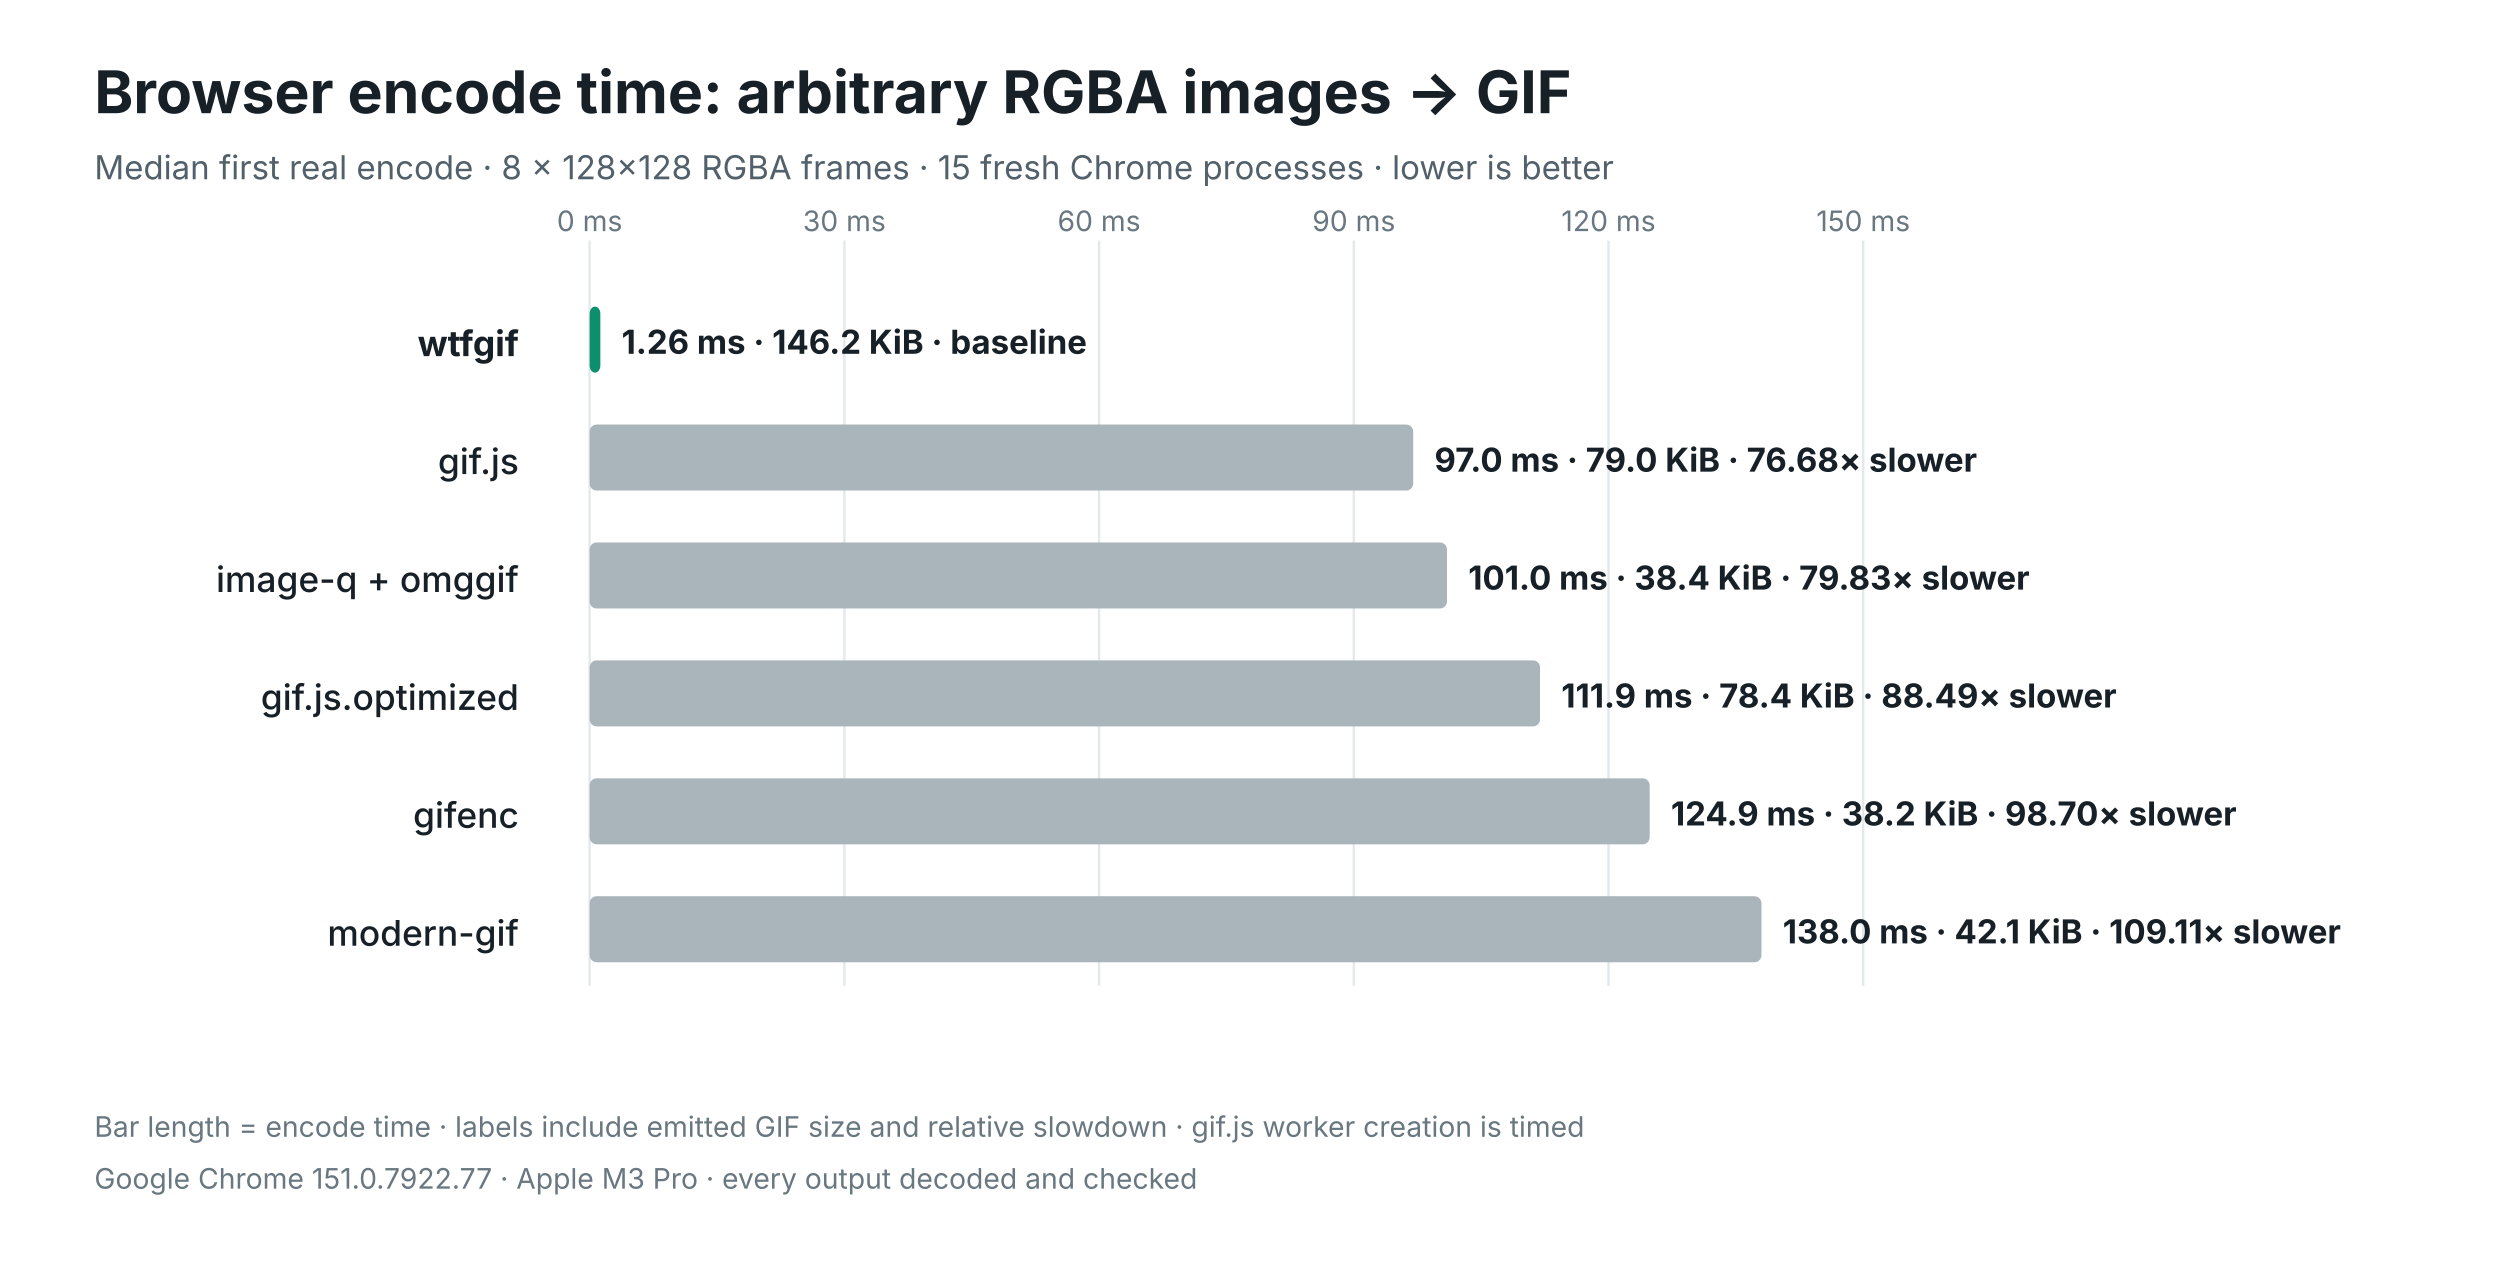
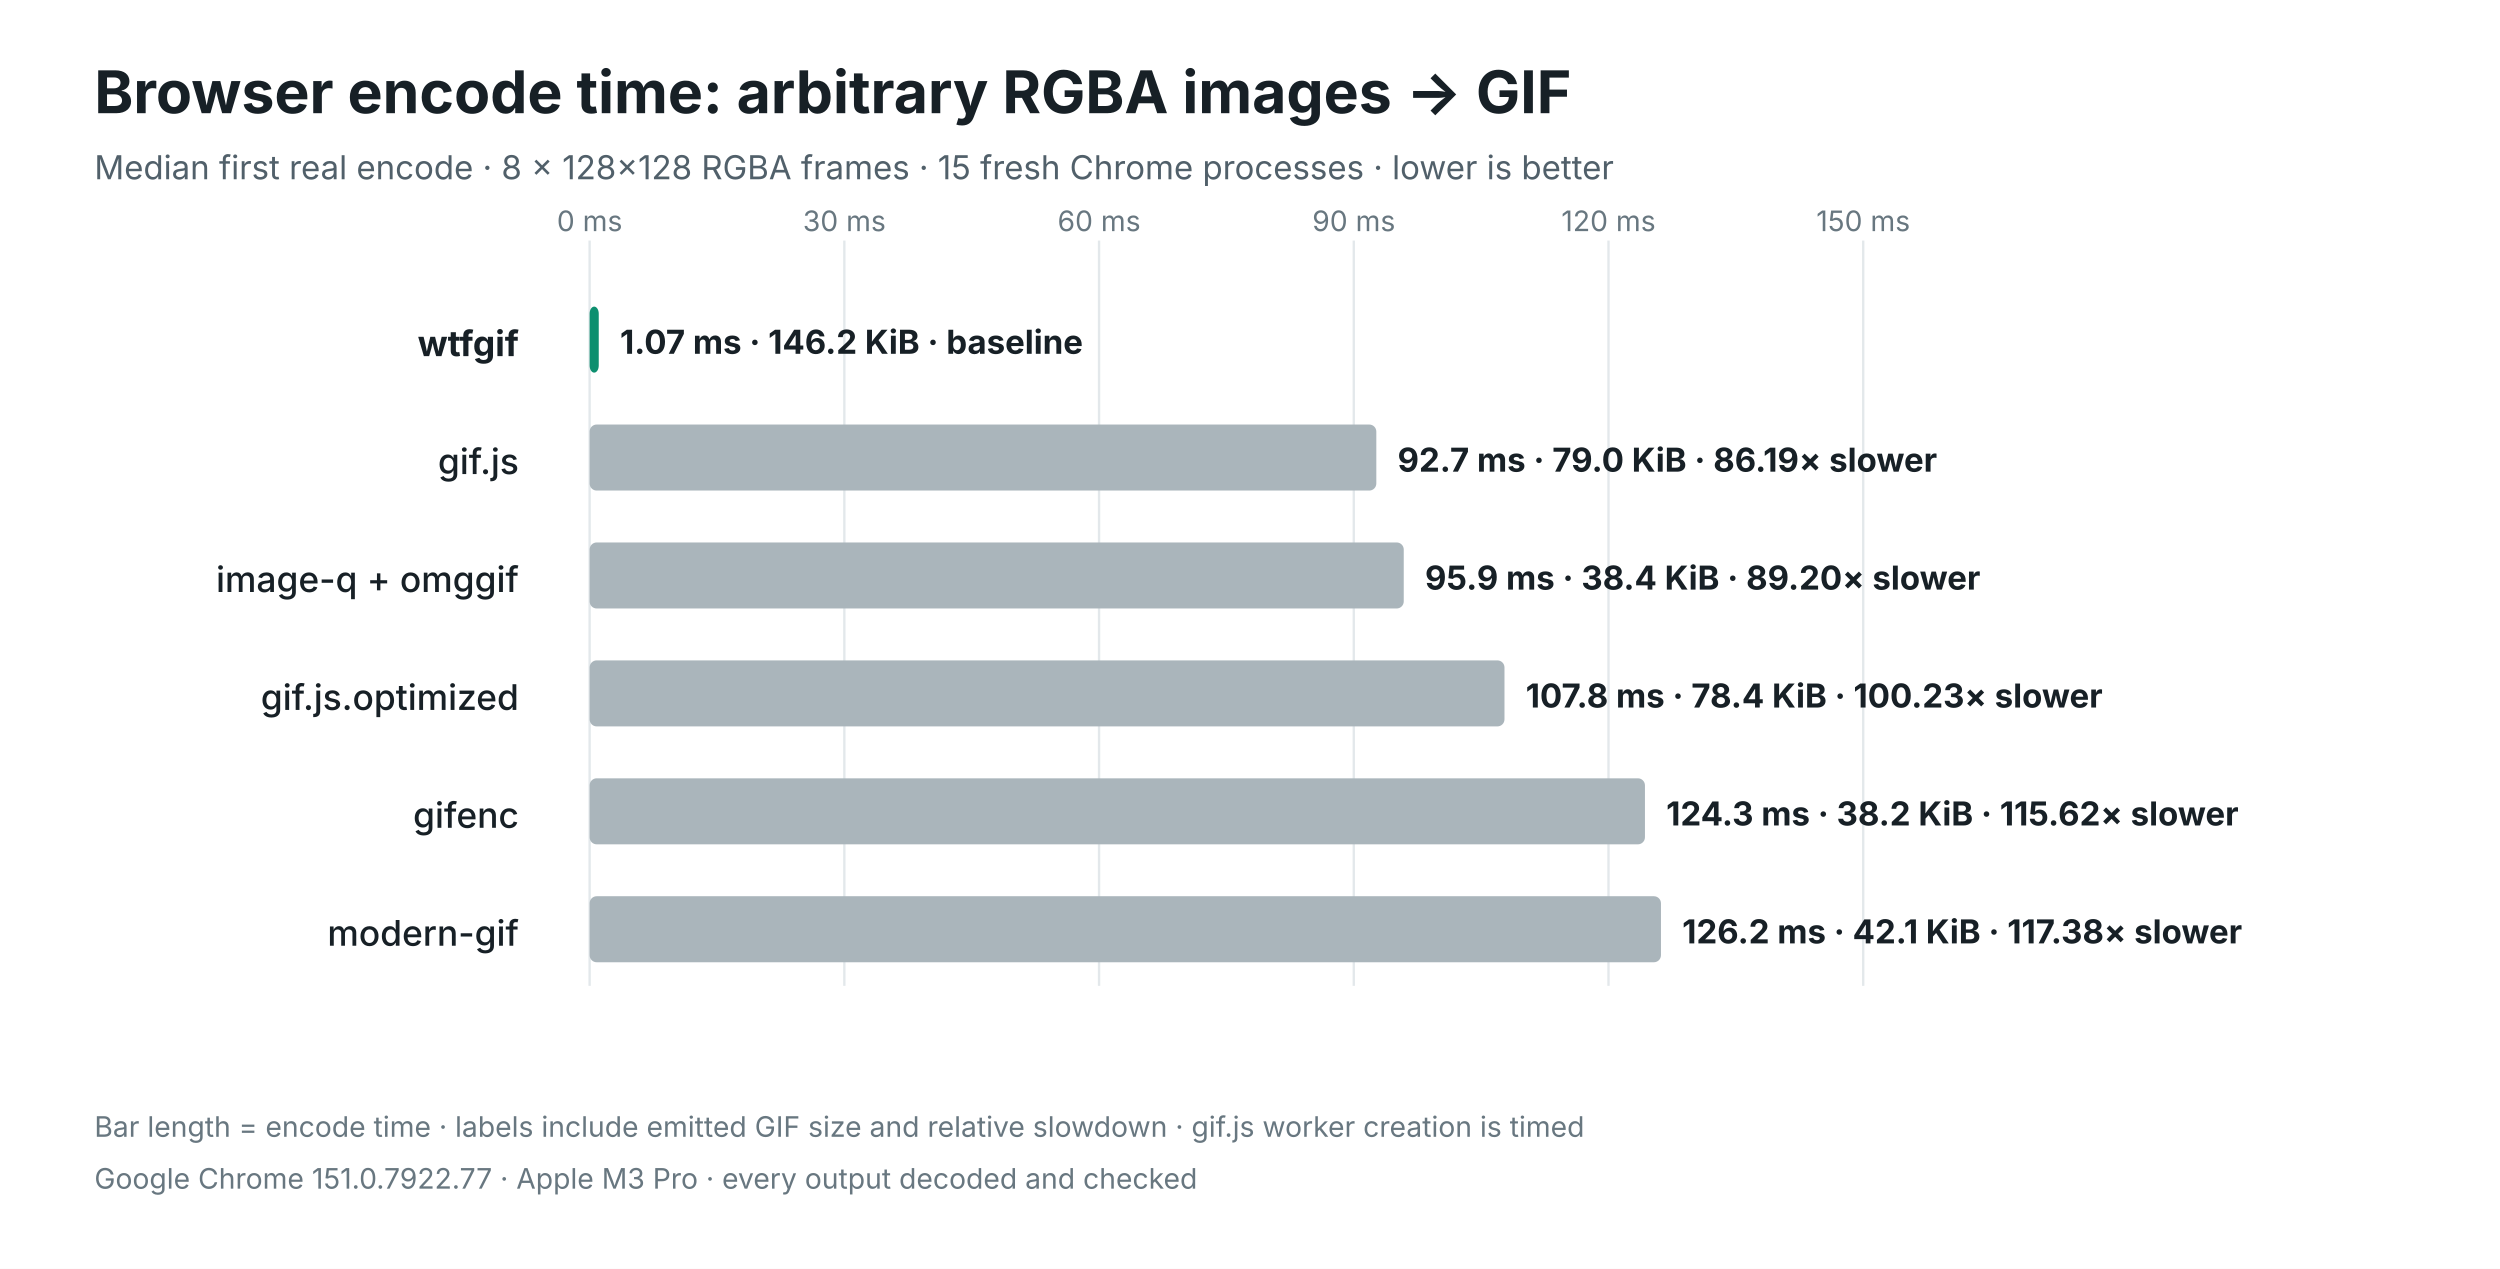
<svg xmlns="http://www.w3.org/2000/svg" width="1060" height="538" viewBox="0 0 1060 538" role="img" aria-labelledby="title desc">
  <rect width="100%" height="100%" fill="#ffffff" />
  <g font-family="ui-sans-serif, -apple-system, BlinkMacSystemFont, Segoe UI, sans-serif" fill="#172026">
    <text x="40" y="48" font-size="25" font-weight="700">Browser encode time: arbitrary RGBA images → GIF</text>
    <text x="40" y="76" font-size="14" fill="#51606a">Median first real encode · 8 × 128×128 RGBA frames · 15 fresh Chrome processes · lower is better</text>
    <line x1="250" y1="102" x2="250" y2="418" stroke="#e3e8eb" stroke-width="1" />
    <text x="250" y="98" text-anchor="middle" font-size="12" fill="#687780">0 ms</text>
    <line x1="358" y1="102" x2="358" y2="418" stroke="#e3e8eb" stroke-width="1" />
    <text x="358" y="98" text-anchor="middle" font-size="12" fill="#687780">30 ms</text>
    <line x1="466" y1="102" x2="466" y2="418" stroke="#e3e8eb" stroke-width="1" />
    <text x="466" y="98" text-anchor="middle" font-size="12" fill="#687780">60 ms</text>
    <line x1="574" y1="102" x2="574" y2="418" stroke="#e3e8eb" stroke-width="1" />
    <text x="574" y="98" text-anchor="middle" font-size="12" fill="#687780">90 ms</text>
    <line x1="682" y1="102" x2="682" y2="418" stroke="#e3e8eb" stroke-width="1" />
    <text x="682" y="98" text-anchor="middle" font-size="12" fill="#687780">120 ms</text>
    <line x1="790" y1="102" x2="790" y2="418" stroke="#e3e8eb" stroke-width="1" />
    <text x="790" y="98" text-anchor="middle" font-size="12" fill="#687780">150 ms</text>
    <text x="220" y="151" text-anchor="end" font-size="15" font-weight="700">wtfgif</text>
-     <rect x="250" y="130" width="4.55" height="28" rx="3" fill="#0d8f6f" />
-     <text x="263.55" y="150" text-anchor="start" font-size="14" font-weight="700" fill="#172026">1.26 ms · 146.2 KiB · baseline</text>
+     <rect x="250" y="130" width="3.87" height="28" rx="3" fill="#0d8f6f" />
+     <text x="262.87" y="150" text-anchor="start" font-size="14" font-weight="700" fill="#172026">1.07 ms · 146.2 KiB · baseline</text>
    <text x="220" y="201" text-anchor="end" font-size="15" font-weight="500">gif.js</text>
-     <rect x="250" y="180" width="349.2" height="28" rx="3" fill="#aab5bb" />
-     <text x="608.2" y="200" text-anchor="start" font-size="14" font-weight="700" fill="#172026">97.0 ms · 79.0 KiB · 76.68× slower</text>
+     <rect x="250" y="180" width="333.56" height="28" rx="3" fill="#aab5bb" />
+     <text x="592.56" y="200" text-anchor="start" font-size="14" font-weight="700" fill="#172026">92.7 ms · 79.0 KiB · 86.19× slower</text>
    <text x="220" y="251" text-anchor="end" font-size="15" font-weight="500">image-q + omggif</text>
-     <rect x="250" y="230" width="363.53" height="28" rx="3" fill="#aab5bb" />
-     <text x="622.53" y="250" text-anchor="start" font-size="14" font-weight="700" fill="#172026">101.0 ms · 38.4 KiB · 79.83× slower</text>
+     <rect x="250" y="230" width="345.19" height="28" rx="3" fill="#aab5bb" />
+     <text x="604.19" y="250" text-anchor="start" font-size="14" font-weight="700" fill="#172026">95.9 ms · 38.4 KiB · 89.20× slower</text>
    <text x="220" y="301" text-anchor="end" font-size="15" font-weight="500">gif.js.optimized</text>
-     <rect x="250" y="280" width="402.98" height="28" rx="3" fill="#aab5bb" />
-     <text x="661.98" y="300" text-anchor="start" font-size="14" font-weight="700" fill="#172026">111.9 ms · 78.4 KiB · 88.49× slower</text>
+     <rect x="250" y="280" width="387.9" height="28" rx="3" fill="#aab5bb" />
+     <text x="646.9" y="300" text-anchor="start" font-size="14" font-weight="700" fill="#172026">107.8 ms · 78.4 KiB · 100.23× slower</text>
    <text x="220" y="351" text-anchor="end" font-size="15" font-weight="500">gifenc</text>
-     <rect x="250" y="330" width="449.46" height="28" rx="3" fill="#aab5bb" />
-     <text x="708.46" y="350" text-anchor="start" font-size="14" font-weight="700" fill="#172026">124.9 ms · 38.2 KiB · 98.70× slower</text>
+     <rect x="250" y="330" width="447.46" height="28" rx="3" fill="#aab5bb" />
+     <text x="706.46" y="350" text-anchor="start" font-size="14" font-weight="700" fill="#172026">124.3 ms · 38.2 KiB · 115.62× slower</text>
    <text x="220" y="401" text-anchor="end" font-size="15" font-weight="500">modern-gif</text>
-     <rect x="250" y="380" width="496.87" height="28" rx="3" fill="#aab5bb" />
-     <text x="755.87" y="400" text-anchor="start" font-size="14" font-weight="700" fill="#172026">138.0 ms · 42.1 KiB · 109.11× slower</text>
+     <rect x="250" y="380" width="454.25" height="28" rx="3" fill="#aab5bb" />
+     <text x="713.25" y="400" text-anchor="start" font-size="14" font-weight="700" fill="#172026">126.2 ms · 42.1 KiB · 117.38× slower</text>
    <text x="40" y="482" font-size="12" fill="#687780">Bar length = encode time · labels include emitted GIF size and relative slowdown · gif.js worker creation is timed</text>
    <text x="40" y="504" font-size="12" fill="#687780">Google Chrome 151.0.7922.77 · Apple M3 Pro · every output decoded and checked</text>
  </g>
</svg>
